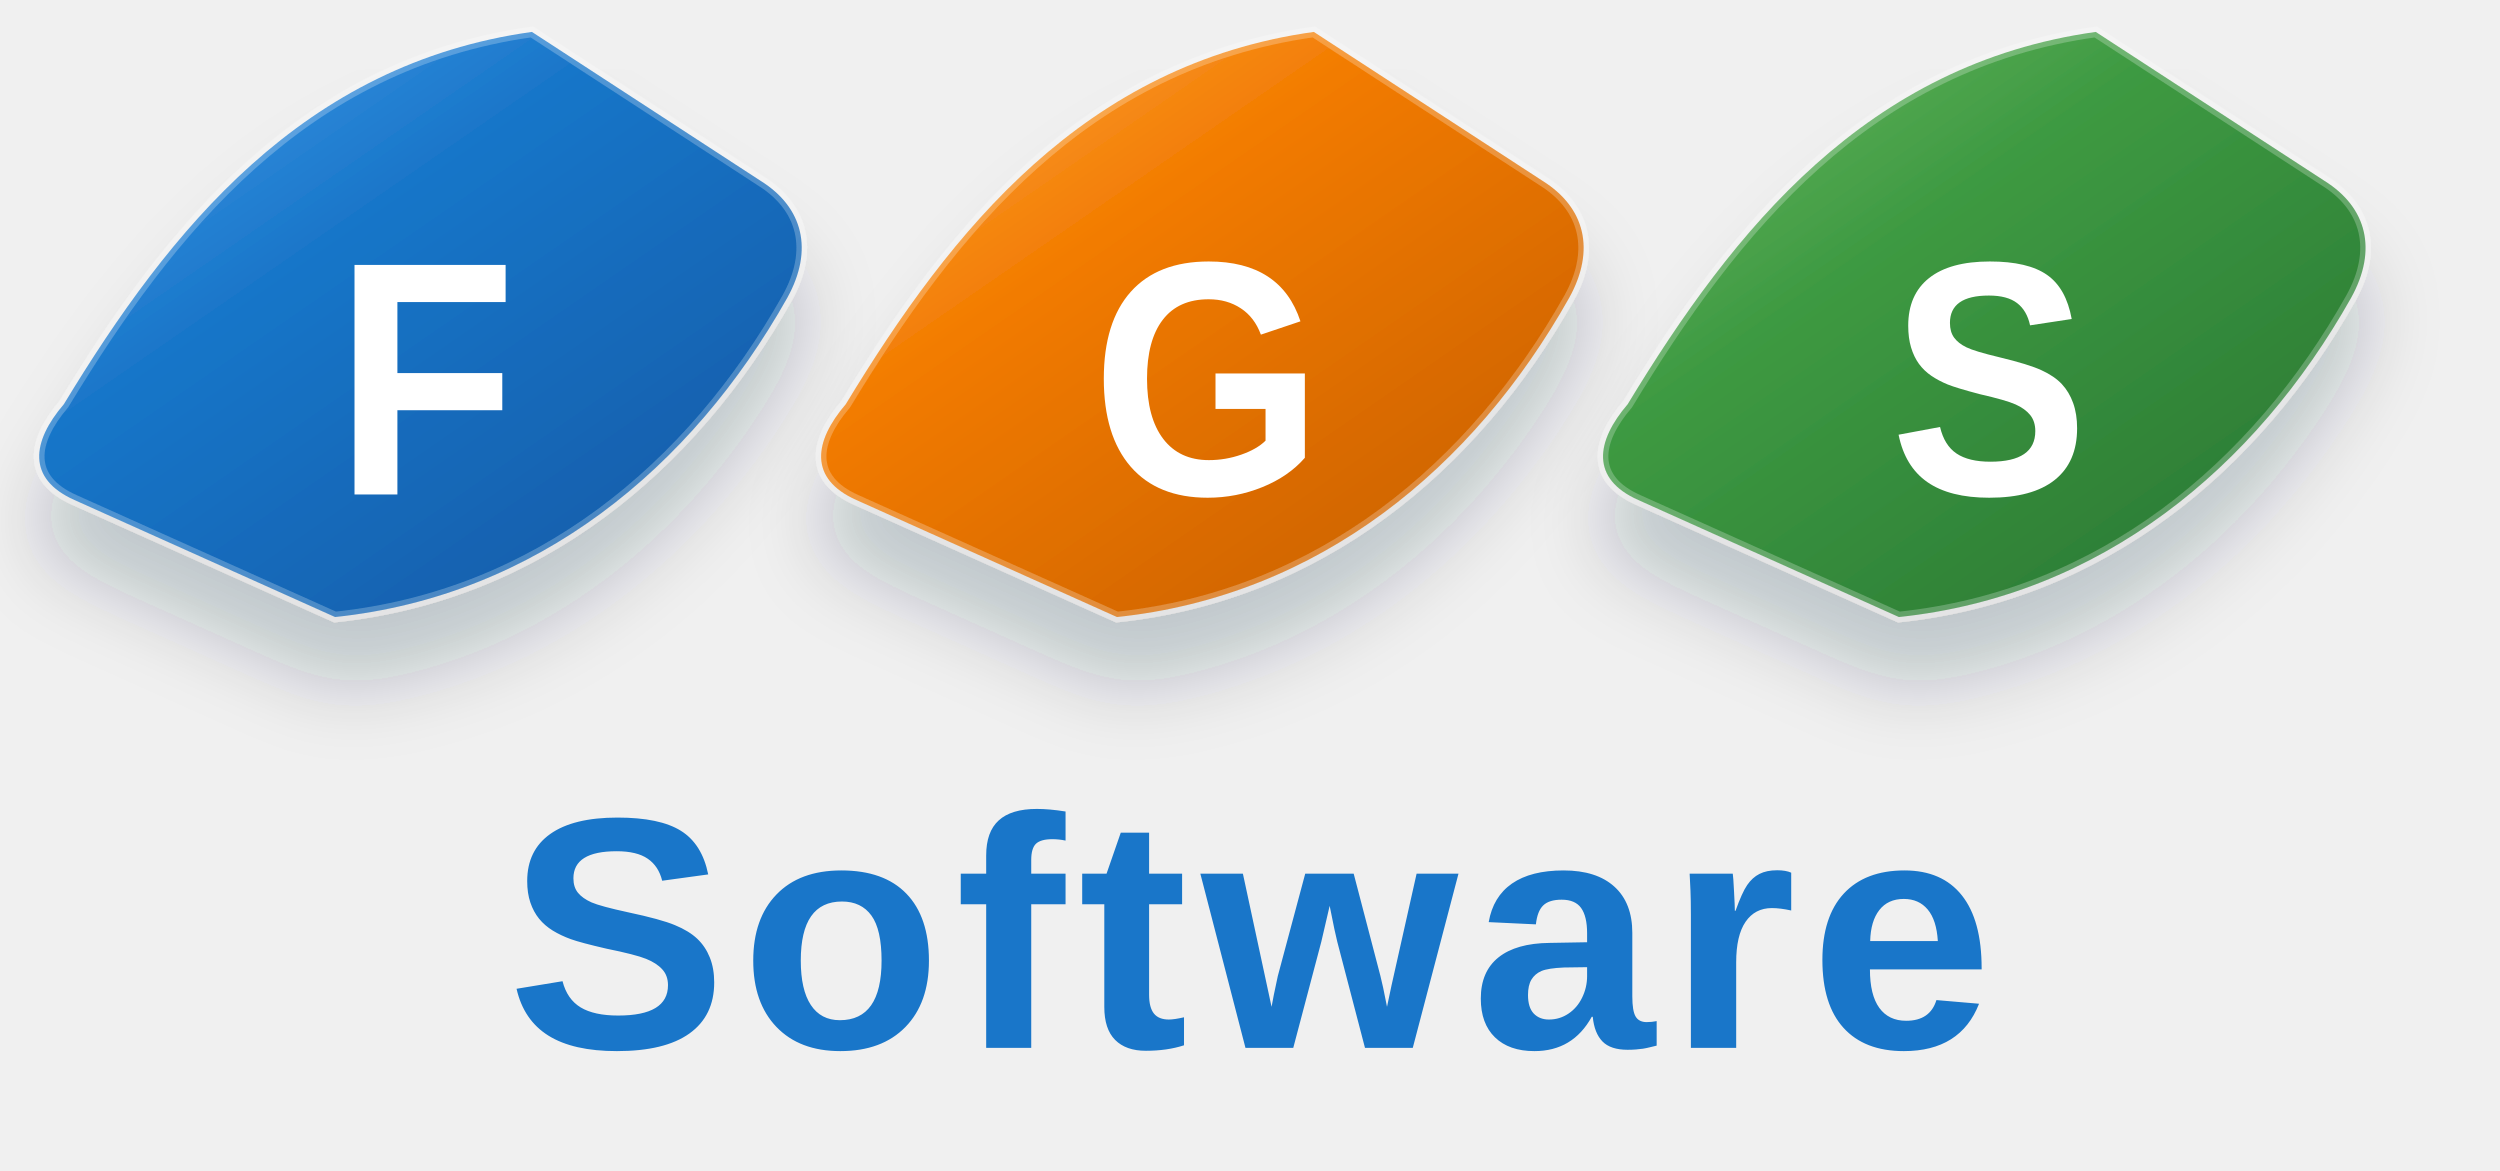
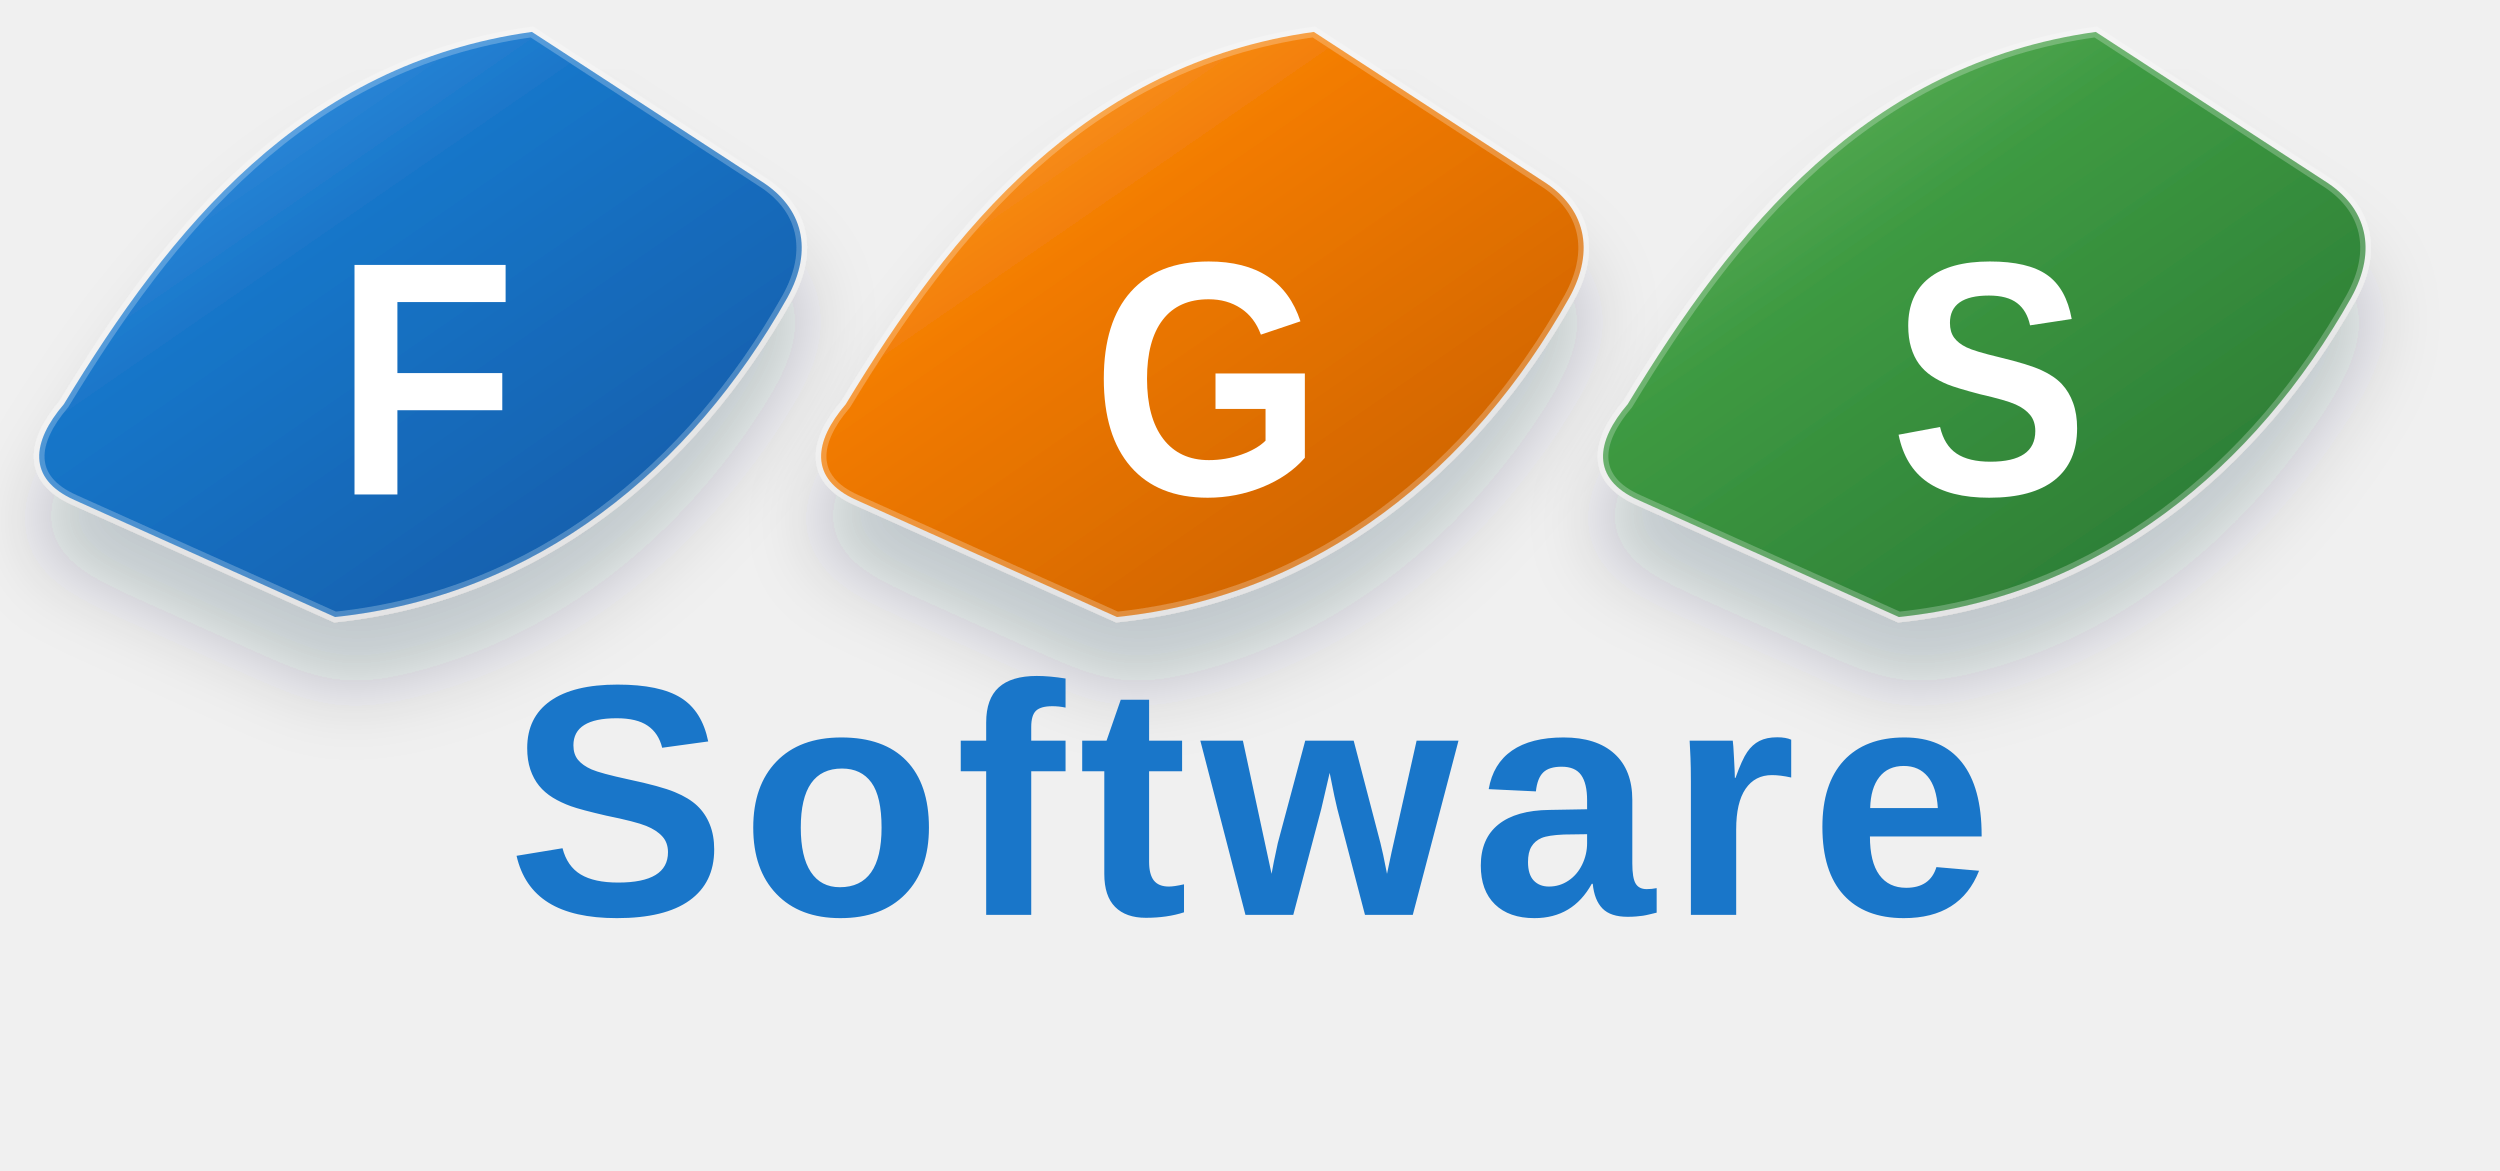
<svg xmlns="http://www.w3.org/2000/svg" viewBox="0 0 470 220" role="img" aria-labelledby="title">
  <defs>
    <linearGradient id="leaf-blue" x1="0" y1="0" x2="0.9" y2="1">
      <stop offset="0" stop-color="#48a1ef" />
      <stop offset="0.38" stop-color="#1976c9" />
      <stop offset="1" stop-color="#1059a5" />
    </linearGradient>
    <linearGradient id="leaf-orange" x1="0" y1="0" x2="0.9" y2="1">
      <stop offset="0" stop-color="#ffad49" />
      <stop offset="0.38" stop-color="#f27b00" />
      <stop offset="1" stop-color="#c65e00" />
    </linearGradient>
    <linearGradient id="leaf-green" x1="0" y1="0" x2="0.9" y2="1">
      <stop offset="0" stop-color="#71bd66" />
      <stop offset="0.38" stop-color="#3e9a42" />
      <stop offset="1" stop-color="#287632" />
    </linearGradient>
    <filter id="leaf-depth" x="-18%" y="-22%" width="140%" height="165%">
      <feDropShadow dx="0" dy="7" stdDeviation="2" flood-color="#10233a" flood-opacity="0.26" />
      <feDropShadow dx="0" dy="13" stdDeviation="7" flood-color="#10233a" flood-opacity="0.2" />
    </filter>
  </defs>
  <g>
    <path d="M12 76C32 43 57 12 100 6l43 28c8 5 10 13 5 22-18 32-47 56-85 60L14 94c-9-4-8-11-2-18Z" fill="url(#leaf-blue)" stroke="#fff" stroke-opacity=".24" stroke-width="2" filter="url(#leaf-depth)" />
    <path d="M159 76c20-33 45-64 88-70l43 28c8 5 10 13 5 22-18 32-47 56-85 60l-49-22c-9-4-8-11-2-18Z" fill="url(#leaf-orange)" stroke="#fff" stroke-opacity=".24" stroke-width="2" filter="url(#leaf-depth)" />
    <path d="M306 76c20-33 45-64 88-70l43 28c8 5 10 13 5 22-18 32-47 56-85 60l-49-22c-9-4-8-11-2-18Z" fill="url(#leaf-green)" stroke="#fff" stroke-opacity=".24" stroke-width="2" filter="url(#leaf-depth)" />
  </g>
  <g transform="scale(1 1.12)" fill="#fff" font-family="Arial, Helvetica, sans-serif" font-size="56" font-weight="700" text-anchor="middle">
    <text x="80" y="83">F</text>
    <text x="227" y="83">G</text>
    <text x="374" y="83">S</text>
  </g>
-   <text x="235" y="197" fill="#1976c9" font-family="Arial, Helvetica, sans-serif" font-size="62" font-weight="600" letter-spacing="2.5" text-anchor="middle">Software</text>
+   <text x="235" y="172" fill="#1976c9" font-family="Arial, Helvetica, sans-serif" font-size="62" font-weight="600" letter-spacing="2.5" text-anchor="middle">Software</text>
</svg>
